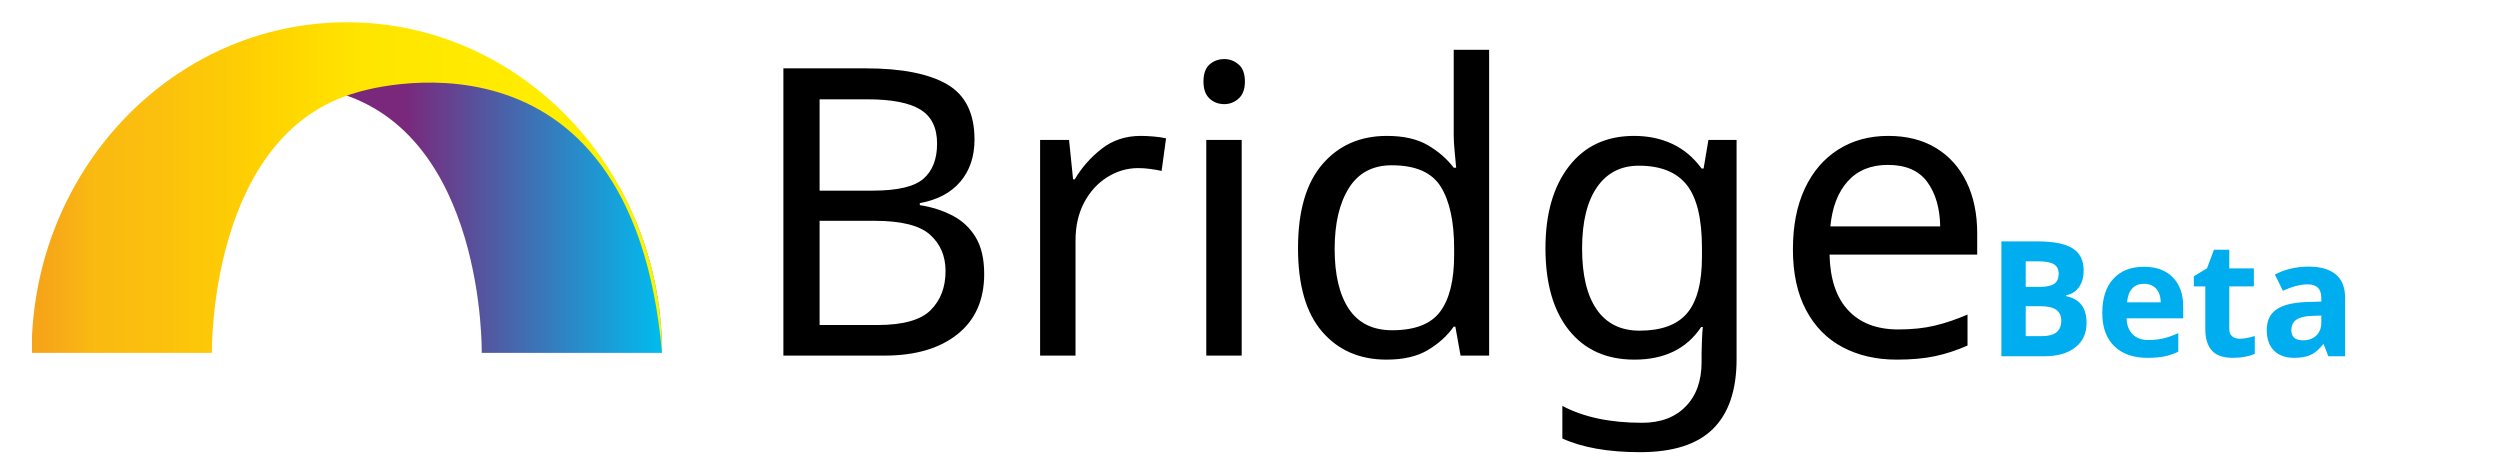
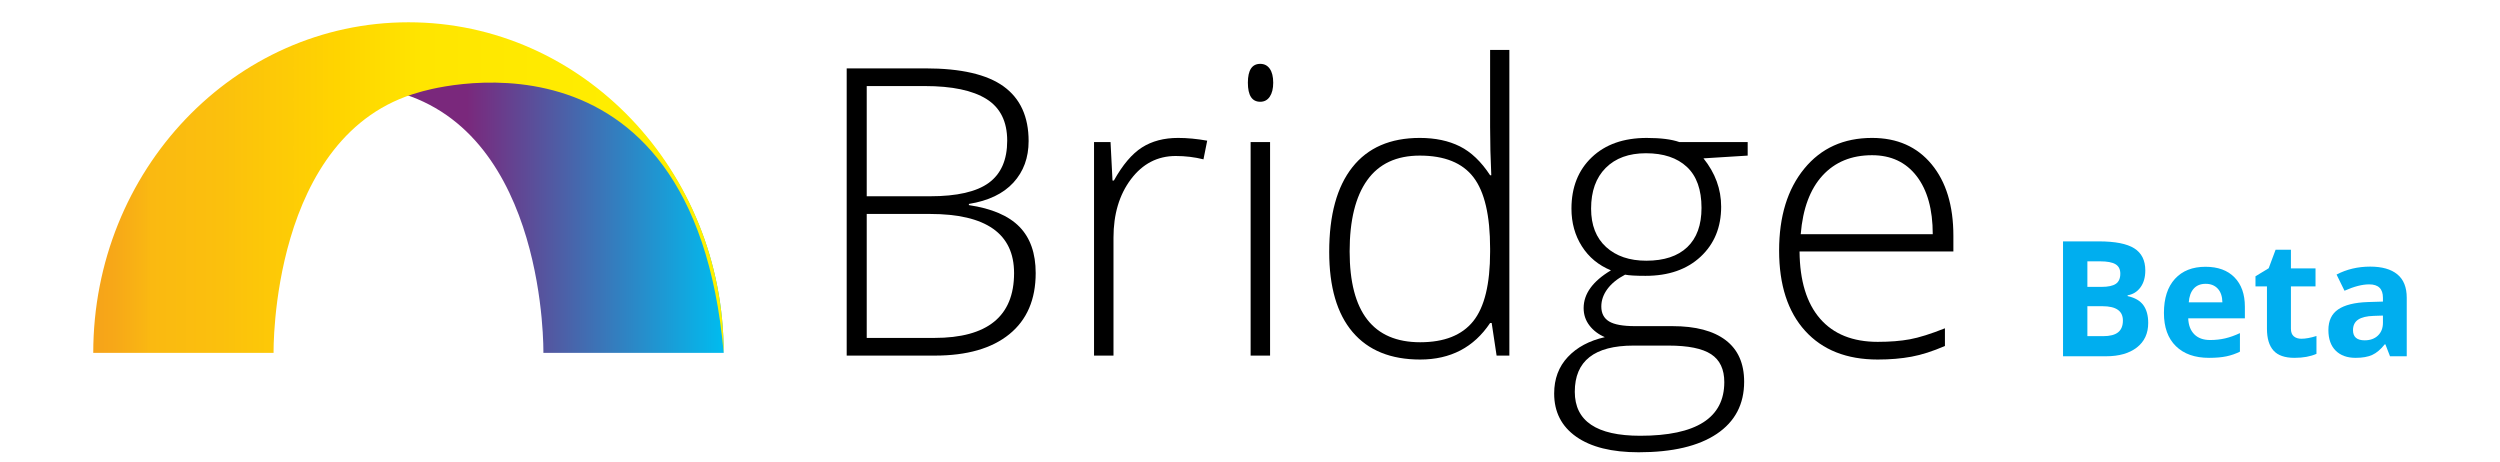
- <svg xmlns="http://www.w3.org/2000/svg" version="1.1" id="Layer_1" x="0px" y="0px" width="932px" height="172.141px" viewBox="952 0 932 172.141" enable-background="new 952 0 932 172.141" xml:space="preserve">
-   <linearGradient id="SVGID_1_" gradientUnits="userSpaceOnUse" x1="8076.468" y1="-82.004" x2="8299.377" y2="-82.004" gradientTransform="matrix(-1 0 0 -1 9275.27 -11.4585)">
+ <svg xmlns="http://www.w3.org/2000/svg" version="1.1" id="Layer_1" x="0px" y="0px" width="932px" height="172.141px" viewBox="0 0 932 172.141" enable-background="new 0 0 932 172.141" xml:space="preserve">
+   <linearGradient id="SVGID_1_" gradientUnits="userSpaceOnUse" x1="9419.074" y1="690.604" x2="9641.984" y2="690.604" gradientTransform="matrix(-1 0 0 1 9688.869 -620.0586)">
    <stop offset="0" style="stop-color:#00BCEF" />
    <stop offset="0.43" style="stop-color:#7A287C" />
  </linearGradient>
-   <path fill="url(#SVGID_1_)" d="M975.896,125.505c0-41.611,16.346-73.271,42.935-93.477c6.203-4.714,12.423-8.673,19.826-11.796  c12.777-5.391,26.666-10.715,42.638-10.716c64.903,0,117.511,53.971,117.511,122.043h-67.218c0,0,1.384-81.916-54.505-97.227  c0,0-89.098-38.208-100.581,91.171" />
-   <linearGradient id="SVGID_2_" gradientUnits="userSpaceOnUse" x1="1057.181" y1="-81.392" x2="1292.205" y2="-81.392" gradientTransform="matrix(1 0 0 -1 -93.3999 -11.4585)">
+   <path fill="url(#SVGID_1_)" d="M46.881,125.505c0-41.611,16.346-73.271,42.935-93.478c6.203-4.714,12.424-8.673,19.826-11.796  c12.777-5.391,26.666-10.715,42.638-10.716c64.903,0,117.512,53.971,117.512,122.043h-67.219c0,0,1.385-81.916-54.505-97.227  c0,0-89.098-38.208-100.581,91.171" />
+   <linearGradient id="SVGID_2_" gradientUnits="userSpaceOnUse" x1="221.565" y1="689.992" x2="456.589" y2="689.992" gradientTransform="matrix(1 0 0 1 -186.7998 -620.0586)">
    <stop offset="0" style="stop-color:#FFFFFF" />
    <stop offset="0" style="stop-color:#FEF2DF" />
    <stop offset="0" style="stop-color:#FCE2B6" />
    <stop offset="0" style="stop-color:#FBD390" />
    <stop offset="0" style="stop-color:#F9C670" />
    <stop offset="0" style="stop-color:#F8BB54" />
    <stop offset="0" style="stop-color:#F7B23E" />
    <stop offset="0" style="stop-color:#F7AB2D" />
    <stop offset="0" style="stop-color:#F6A622" />
    <stop offset="0" style="stop-color:#F6A41B" />
    <stop offset="0" style="stop-color:#F6A319" />
    <stop offset="0.034" style="stop-color:#F7A818" />
    <stop offset="0.081" style="stop-color:#F9B513" />
    <stop offset="0.091" style="stop-color:#FAB911" />
    <stop offset="0.202" style="stop-color:#FBC00D" />
    <stop offset="0.387" style="stop-color:#FFD400" />
    <stop offset="0.523" style="stop-color:#FFE500" />
    <stop offset="1" style="stop-color:#FFF200" />
  </linearGradient>
-   <path fill="url(#SVGID_2_)" d="M1198.804,131.561c0-68.072-52.612-123.254-117.511-123.254c-64.9,0-117.513,55.182-117.513,123.254  h67.226c0,0-1.386-81.916,54.497-97.227C1085.503,34.334,1187.321,2.181,1198.804,131.561" />
+   <path fill="url(#SVGID_2_)" d="M269.789,131.561c0-68.072-52.612-123.254-117.512-123.254S34.765,63.489,34.765,131.561h67.227  c0,0-1.387-81.916,54.497-97.227C156.489,34.334,258.306,2.181,269.789,131.561" />
  <g>
-     <path fill="#00AEEF" d="M1698.111,89.986h13.33c6.073,0,10.481,0.863,13.227,2.593c2.745,1.729,4.117,4.479,4.117,8.248   c0,2.559-0.602,4.657-1.803,6.299c-1.201,1.641-2.797,2.627-4.789,2.959v0.293c2.714,0.604,4.672,1.737,5.873,3.397   s1.803,3.867,1.803,6.621c0,3.906-1.412,6.953-4.234,9.142c-2.821,2.188-6.653,3.28-11.498,3.28h-16.024L1698.111,89.986   L1698.111,89.986z M1707.193,106.949h5.272c2.461,0,4.242-0.382,5.347-1.144c1.104-0.762,1.655-2.021,1.655-3.779   c0-1.641-0.602-2.816-1.803-3.53c-1.201-0.713-3.101-1.068-5.697-1.068h-4.774V106.949z M1707.193,114.156v11.162h5.918   c2.5,0,4.346-0.479,5.537-1.436c1.189-0.957,1.787-2.422,1.787-4.396c0-3.555-2.539-5.332-7.617-5.332L1707.193,114.156   L1707.193,114.156z" />
-     <path fill="#00AEEF" d="M1752.543,133.404c-5.272,0-9.394-1.454-12.362-4.364c-2.97-2.91-4.452-7.031-4.452-12.363   c0-5.488,1.37-9.731,4.114-12.73c2.744-2.998,6.538-4.495,11.383-4.495c4.629,0,8.231,1.317,10.811,3.954   c2.579,2.638,3.867,6.279,3.867,10.929v4.336h-21.123c0.098,2.539,0.85,4.521,2.256,5.947c1.406,1.426,3.379,2.139,5.918,2.139   c1.973,0,3.838-0.205,5.596-0.615s3.595-1.063,5.508-1.963v6.914c-1.562,0.781-3.231,1.361-5.01,1.742   C1757.27,133.214,1755.102,133.404,1752.543,133.404z M1751.284,105.807c-1.896,0-3.379,0.6-4.453,1.801s-1.689,2.906-1.846,5.113   h12.539c-0.039-2.207-0.615-3.912-1.729-5.113C1754.68,106.407,1753.177,105.807,1751.284,105.807z" />
-     <path fill="#00AEEF" d="M1786.967,126.285c1.562,0,3.438-0.343,5.625-1.025v6.65c-2.227,0.995-4.961,1.493-8.203,1.493   c-3.573,0-6.177-0.903-7.808-2.711c-1.631-1.806-2.446-4.516-2.446-8.129v-15.791h-4.276v-3.778l4.922-2.988l2.578-6.914h5.713   v6.973h9.17v6.709h-9.17v15.791c0,1.271,0.355,2.207,1.068,2.812C1784.853,125.982,1785.795,126.285,1786.967,126.285z" />
-     <path fill="#00AEEF" d="M1820.013,132.818l-1.729-4.453h-0.234c-1.504,1.896-3.052,3.207-4.644,3.939s-3.667,1.1-6.227,1.1   c-3.145,0-5.619-0.897-7.427-2.694c-1.807-1.797-2.71-4.355-2.71-7.676c0-3.478,1.216-6.04,3.647-7.691   c2.432-1.65,6.099-2.562,11.001-2.738l5.684-0.176v-1.436c0-3.32-1.699-4.98-5.098-4.98c-2.617,0-5.693,0.791-9.229,2.373   l-2.959-6.035c3.771-1.973,7.949-2.959,12.539-2.959c4.396,0,7.764,0.957,10.107,2.871c2.343,1.914,3.516,4.824,3.516,8.73v21.825   H1820.013z M1817.377,117.643l-3.457,0.117c-2.598,0.078-4.53,0.547-5.801,1.406c-1.271,0.858-1.904,2.168-1.904,3.926   c0,2.52,1.445,3.779,4.336,3.779c2.07,0,3.727-0.597,4.967-1.787c1.239-1.191,1.859-2.773,1.859-4.746V117.643z" />
+     <path fill="#00AEEF" d="M769.095,89.986h13.33c6.074,0,10.48,0.863,13.227,2.594c2.746,1.729,4.117,4.479,4.117,8.248   c0,2.559-0.602,4.656-1.803,6.299c-1.201,1.641-2.797,2.627-4.789,2.959v0.293c2.715,0.604,4.672,1.736,5.873,3.396   s1.803,3.867,1.803,6.621c0,3.906-1.412,6.953-4.232,9.143c-2.822,2.188-6.654,3.279-11.498,3.279h-16.025L769.095,89.986   L769.095,89.986z M778.177,106.949h5.273c2.461,0,4.24-0.383,5.346-1.145c1.104-0.762,1.656-2.021,1.656-3.779   c0-1.641-0.604-2.815-1.805-3.529c-1.199-0.713-3.1-1.068-5.695-1.068h-4.775V106.949z M778.177,114.156v11.162h5.918   c2.5,0,4.346-0.479,5.537-1.436c1.189-0.957,1.787-2.422,1.787-4.396c0-3.555-2.539-5.332-7.617-5.332L778.177,114.156   L778.177,114.156z" />
+     <path fill="#00AEEF" d="M823.527,133.404c-5.271,0-9.393-1.453-12.361-4.363c-2.971-2.91-4.451-7.031-4.451-12.363   c0-5.488,1.369-9.731,4.113-12.73c2.744-2.997,6.537-4.494,11.383-4.494c4.629,0,8.23,1.316,10.811,3.953   c2.58,2.639,3.867,6.279,3.867,10.93v4.336h-21.123c0.098,2.539,0.85,4.521,2.256,5.947c1.406,1.426,3.379,2.139,5.918,2.139   c1.975,0,3.838-0.205,5.596-0.615c1.76-0.41,3.596-1.062,5.51-1.963v6.914c-1.562,0.781-3.232,1.361-5.012,1.742   C828.256,133.214,826.088,133.404,823.527,133.404z M822.269,105.807c-1.896,0-3.379,0.6-4.453,1.801s-1.689,2.906-1.846,5.113   h12.539c-0.039-2.207-0.615-3.912-1.729-5.113C825.666,106.406,824.162,105.807,822.269,105.807z" />
+     <path fill="#00AEEF" d="M857.953,126.285c1.561,0,3.438-0.344,5.625-1.025v6.65c-2.229,0.994-4.961,1.492-8.203,1.492   c-3.574,0-6.178-0.902-7.809-2.711c-1.631-1.806-2.445-4.516-2.445-8.129v-15.791h-4.277v-3.777l4.922-2.988l2.578-6.914h5.713   v6.973h9.17v6.709h-9.17v15.791c0,1.271,0.355,2.207,1.068,2.812C855.838,125.982,856.781,126.285,857.953,126.285z" />
+     <path fill="#00AEEF" d="M890.998,132.818l-1.729-4.453h-0.234c-1.504,1.896-3.053,3.207-4.645,3.939s-3.666,1.1-6.227,1.1   c-3.145,0-5.619-0.896-7.428-2.693c-1.807-1.797-2.709-4.355-2.709-7.676c0-3.479,1.215-6.04,3.646-7.691   c2.432-1.65,6.1-2.562,11.002-2.738l5.684-0.176v-1.436c0-3.32-1.699-4.98-5.098-4.98c-2.617,0-5.693,0.791-9.23,2.373   l-2.959-6.035c3.771-1.973,7.949-2.959,12.539-2.959c4.396,0,7.766,0.957,10.107,2.871c2.344,1.914,3.516,4.824,3.516,8.73v21.824   H890.998z M888.361,117.643l-3.457,0.117c-2.598,0.078-4.529,0.547-5.801,1.406c-1.27,0.857-1.904,2.168-1.904,3.926   c0,2.52,1.445,3.779,4.338,3.779c2.068,0,3.727-0.598,4.967-1.787c1.238-1.191,1.857-2.773,1.857-4.746V117.643z" />
  </g>
-   <rect x="1229.5" y="18.571" fill="none" width="537" height="237" />
-   <text transform="matrix(1 0 0 1 1229.5 132.5696)" font-family="'OpenSans-Light'" font-size="150">Bridge</text>
+   <rect x="300.485" y="18.571" fill="none" width="537" height="237" />
+   <g enable-background="new    ">
+     <path d="M315.646,25.49h29.37c13.231,0,22.949,2.246,29.15,6.738c6.2,4.493,9.302,11.279,9.302,20.361   c0,6.201-1.893,11.365-5.676,15.49c-3.785,4.127-9.314,6.775-16.589,7.947v0.439c8.544,1.271,14.832,3.968,18.86,8.094   s6.042,9.876,6.042,17.248c0,9.863-3.272,17.457-9.814,22.778c-6.544,5.322-15.82,7.983-27.832,7.983h-32.812V25.49z    M323.116,73.17H346.7c10.058,0,17.37-1.672,21.936-5.017c4.565-3.345,6.848-8.581,6.848-15.711c0-7.129-2.576-12.305-7.727-15.527   c-5.152-3.223-12.83-4.834-23.035-4.834h-21.606V73.17z M323.116,79.762v46.216h25.195c19.823,0,29.736-8.057,29.736-24.17   c0-14.696-10.45-22.046-31.348-22.046H323.116z" />
+     <path d="M439.205,51.417c3.369,0,6.982,0.342,10.84,1.025l-1.392,6.958c-3.321-0.83-6.764-1.245-10.327-1.245   c-6.788,0-12.354,2.882-16.699,8.643c-4.347,5.762-6.519,13.037-6.519,21.826v43.945h-7.251V52.955h6.152l0.732,14.355h0.513   c3.271-5.859,6.762-9.973,10.474-12.341C429.439,52.602,433.932,51.417,439.205,51.417z" />
+     <path d="M465.206,30.836c0-4.688,1.538-7.031,4.614-7.031c1.514,0,2.697,0.611,3.553,1.831c0.854,1.221,1.281,2.955,1.281,5.2   c0,2.197-0.428,3.931-1.281,5.2c-0.855,1.271-2.039,1.904-3.553,1.904C466.744,37.941,465.206,35.573,465.206,30.836z    M473.482,132.57h-7.25V52.955h7.25V132.57z" />
+     <path d="M529.293,51.417c5.762,0,10.742,1.051,14.941,3.149c4.199,2.1,7.959,5.688,11.279,10.767h0.439   c-0.293-6.152-0.439-12.183-0.439-18.091V18.605h7.178V132.57h-4.76l-1.832-12.158h-0.586   c-6.055,9.082-14.746,13.623-26.074,13.623c-10.986,0-19.385-3.417-25.195-10.254c-5.811-6.836-8.715-16.797-8.715-29.883   c0-13.77,2.88-24.291,8.643-31.567C509.931,55.055,518.306,51.417,529.293,51.417z M529.293,58.009   c-8.691,0-15.223,3.052-19.592,9.155c-4.371,6.104-6.555,14.967-6.555,26.587c0,22.559,8.764,33.838,26.293,33.838   c8.984,0,15.576-2.611,19.775-7.837c4.199-5.225,6.299-13.843,6.299-25.854v-1.245c0-12.305-2.062-21.154-6.189-26.55   C545.199,60.707,538.521,58.009,529.293,58.009z" />
+     <path d="M651.535,52.955v5.054l-16.48,1.025c4.395,5.469,6.592,11.475,6.592,18.018c0,7.666-2.551,13.879-7.652,18.641   c-5.104,4.76-11.951,7.141-20.545,7.141c-3.615,0-6.152-0.146-7.617-0.439c-2.883,1.514-5.08,3.296-6.592,5.347   c-1.514,2.051-2.271,4.224-2.271,6.519c0,2.539,0.965,4.395,2.895,5.566c1.928,1.172,5.162,1.758,9.703,1.758h13.916   c8.643,0,15.26,1.746,19.85,5.236c4.588,3.492,6.885,8.654,6.885,15.491c0,8.397-3.406,14.88-10.217,19.446   c-6.812,4.564-16.518,6.848-29.115,6.848c-10.01,0-17.76-1.93-23.254-5.786c-5.492-3.857-8.24-9.229-8.24-16.113   c0-5.469,1.697-10.01,5.092-13.623c3.393-3.613,7.994-6.079,13.805-7.397c-2.393-1.025-4.309-2.478-5.748-4.357   c-1.441-1.88-2.162-4.04-2.162-6.482c0-5.321,3.395-10.009,10.182-14.062c-4.641-1.904-8.252-4.895-10.84-8.973   c-2.59-4.076-3.883-8.752-3.883-14.025c0-7.958,2.527-14.343,7.582-19.152c5.053-4.81,11.875-7.215,20.471-7.215   c5.225,0,9.275,0.513,12.158,1.538H651.535z M587.082,146.046c0,10.938,8.129,16.406,24.389,16.406   c20.898,0,31.348-6.665,31.348-19.995c0-4.786-1.637-8.252-4.906-10.4c-3.271-2.148-8.57-3.223-15.895-3.223H608.98   C594.381,128.834,587.082,134.572,587.082,146.046z M593.16,77.784c0,6.152,1.869,10.926,5.604,14.318   c3.736,3.395,8.727,5.091,14.979,5.091c6.639,0,11.73-1.685,15.271-5.054c3.539-3.369,5.309-8.251,5.309-14.648   c0-6.786-1.818-11.877-5.455-15.271c-3.639-3.393-8.729-5.09-15.271-5.09c-6.348,0-11.342,1.819-14.979,5.457   C594.978,66.225,593.16,71.291,593.16,77.784z" />
+     <path d="M700.021,134.034c-11.572,0-20.594-3.563-27.064-10.693c-6.469-7.129-9.703-17.113-9.703-29.956   c0-12.695,3.123-22.863,9.375-30.505c6.25-7.642,14.672-11.463,25.268-11.463c9.375,0,16.773,3.271,22.193,9.814   c5.42,6.544,8.129,15.43,8.129,26.66v5.859h-57.348c0.098,10.938,2.648,19.288,7.652,25.049c5.006,5.762,12.17,8.643,21.498,8.643   c4.541,0,8.531-0.317,11.975-0.952c3.441-0.634,7.801-2.002,13.074-4.102v6.592c-4.494,1.953-8.643,3.284-12.451,3.991   C708.81,133.68,704.609,134.034,700.021,134.034z M697.896,57.863c-7.666,0-13.818,2.527-18.457,7.58   c-4.639,5.055-7.35,12.342-8.129,21.863h49.219c0-9.229-2.004-16.443-6.006-21.643C710.519,60.462,704.976,57.863,697.896,57.863z" />
+   </g>
</svg>
